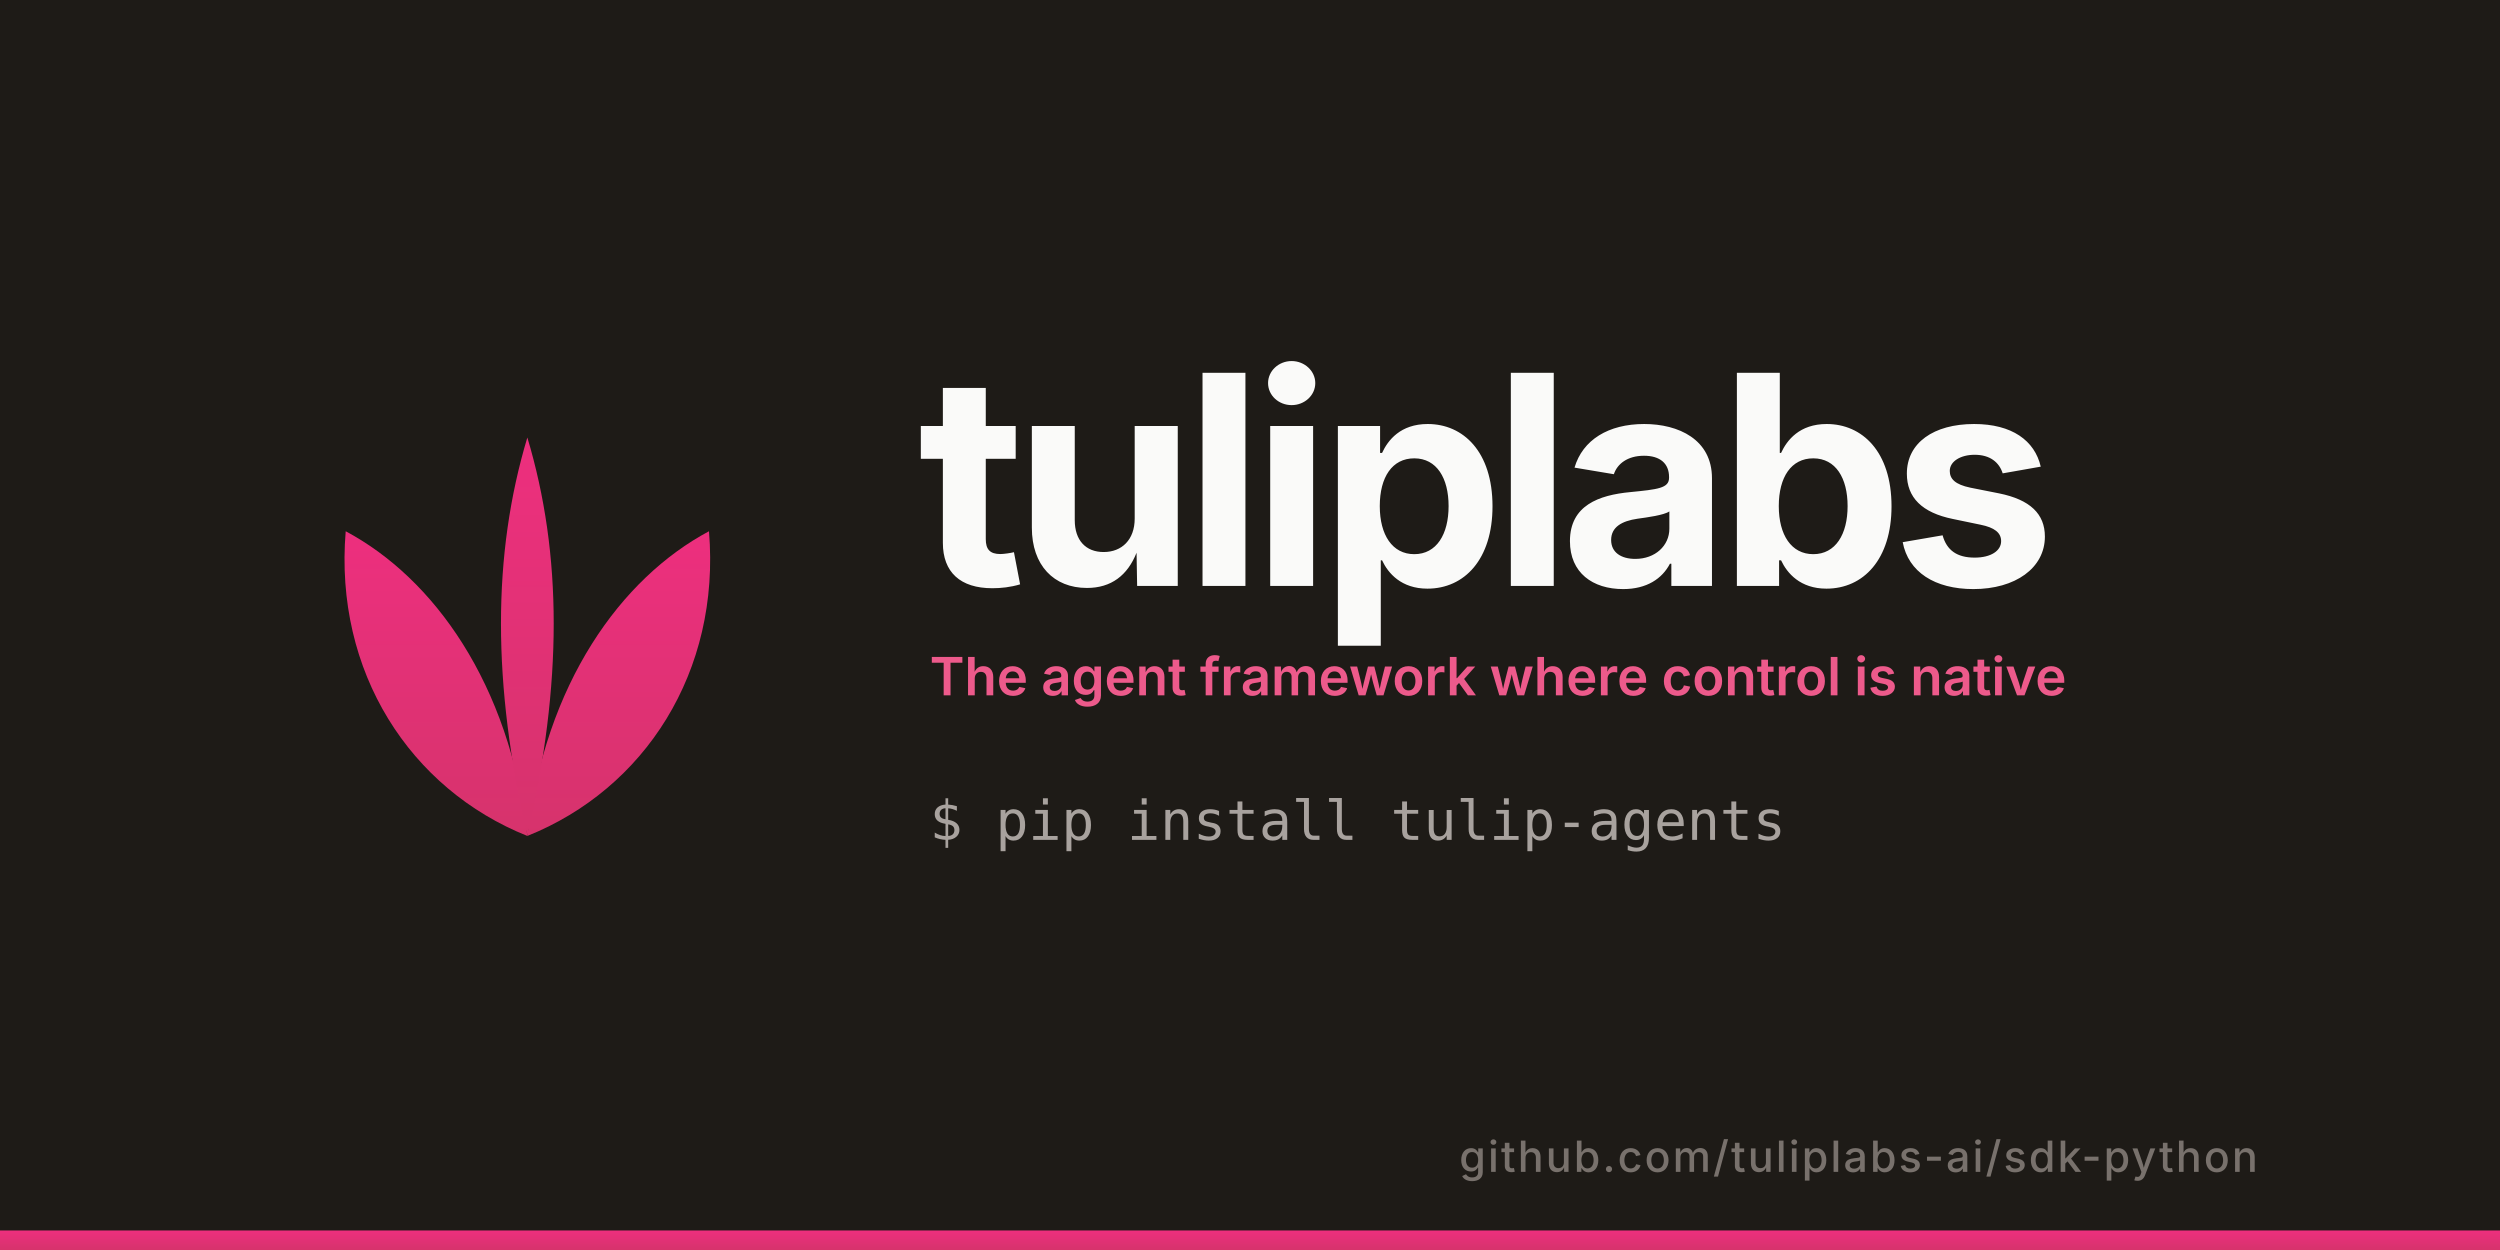
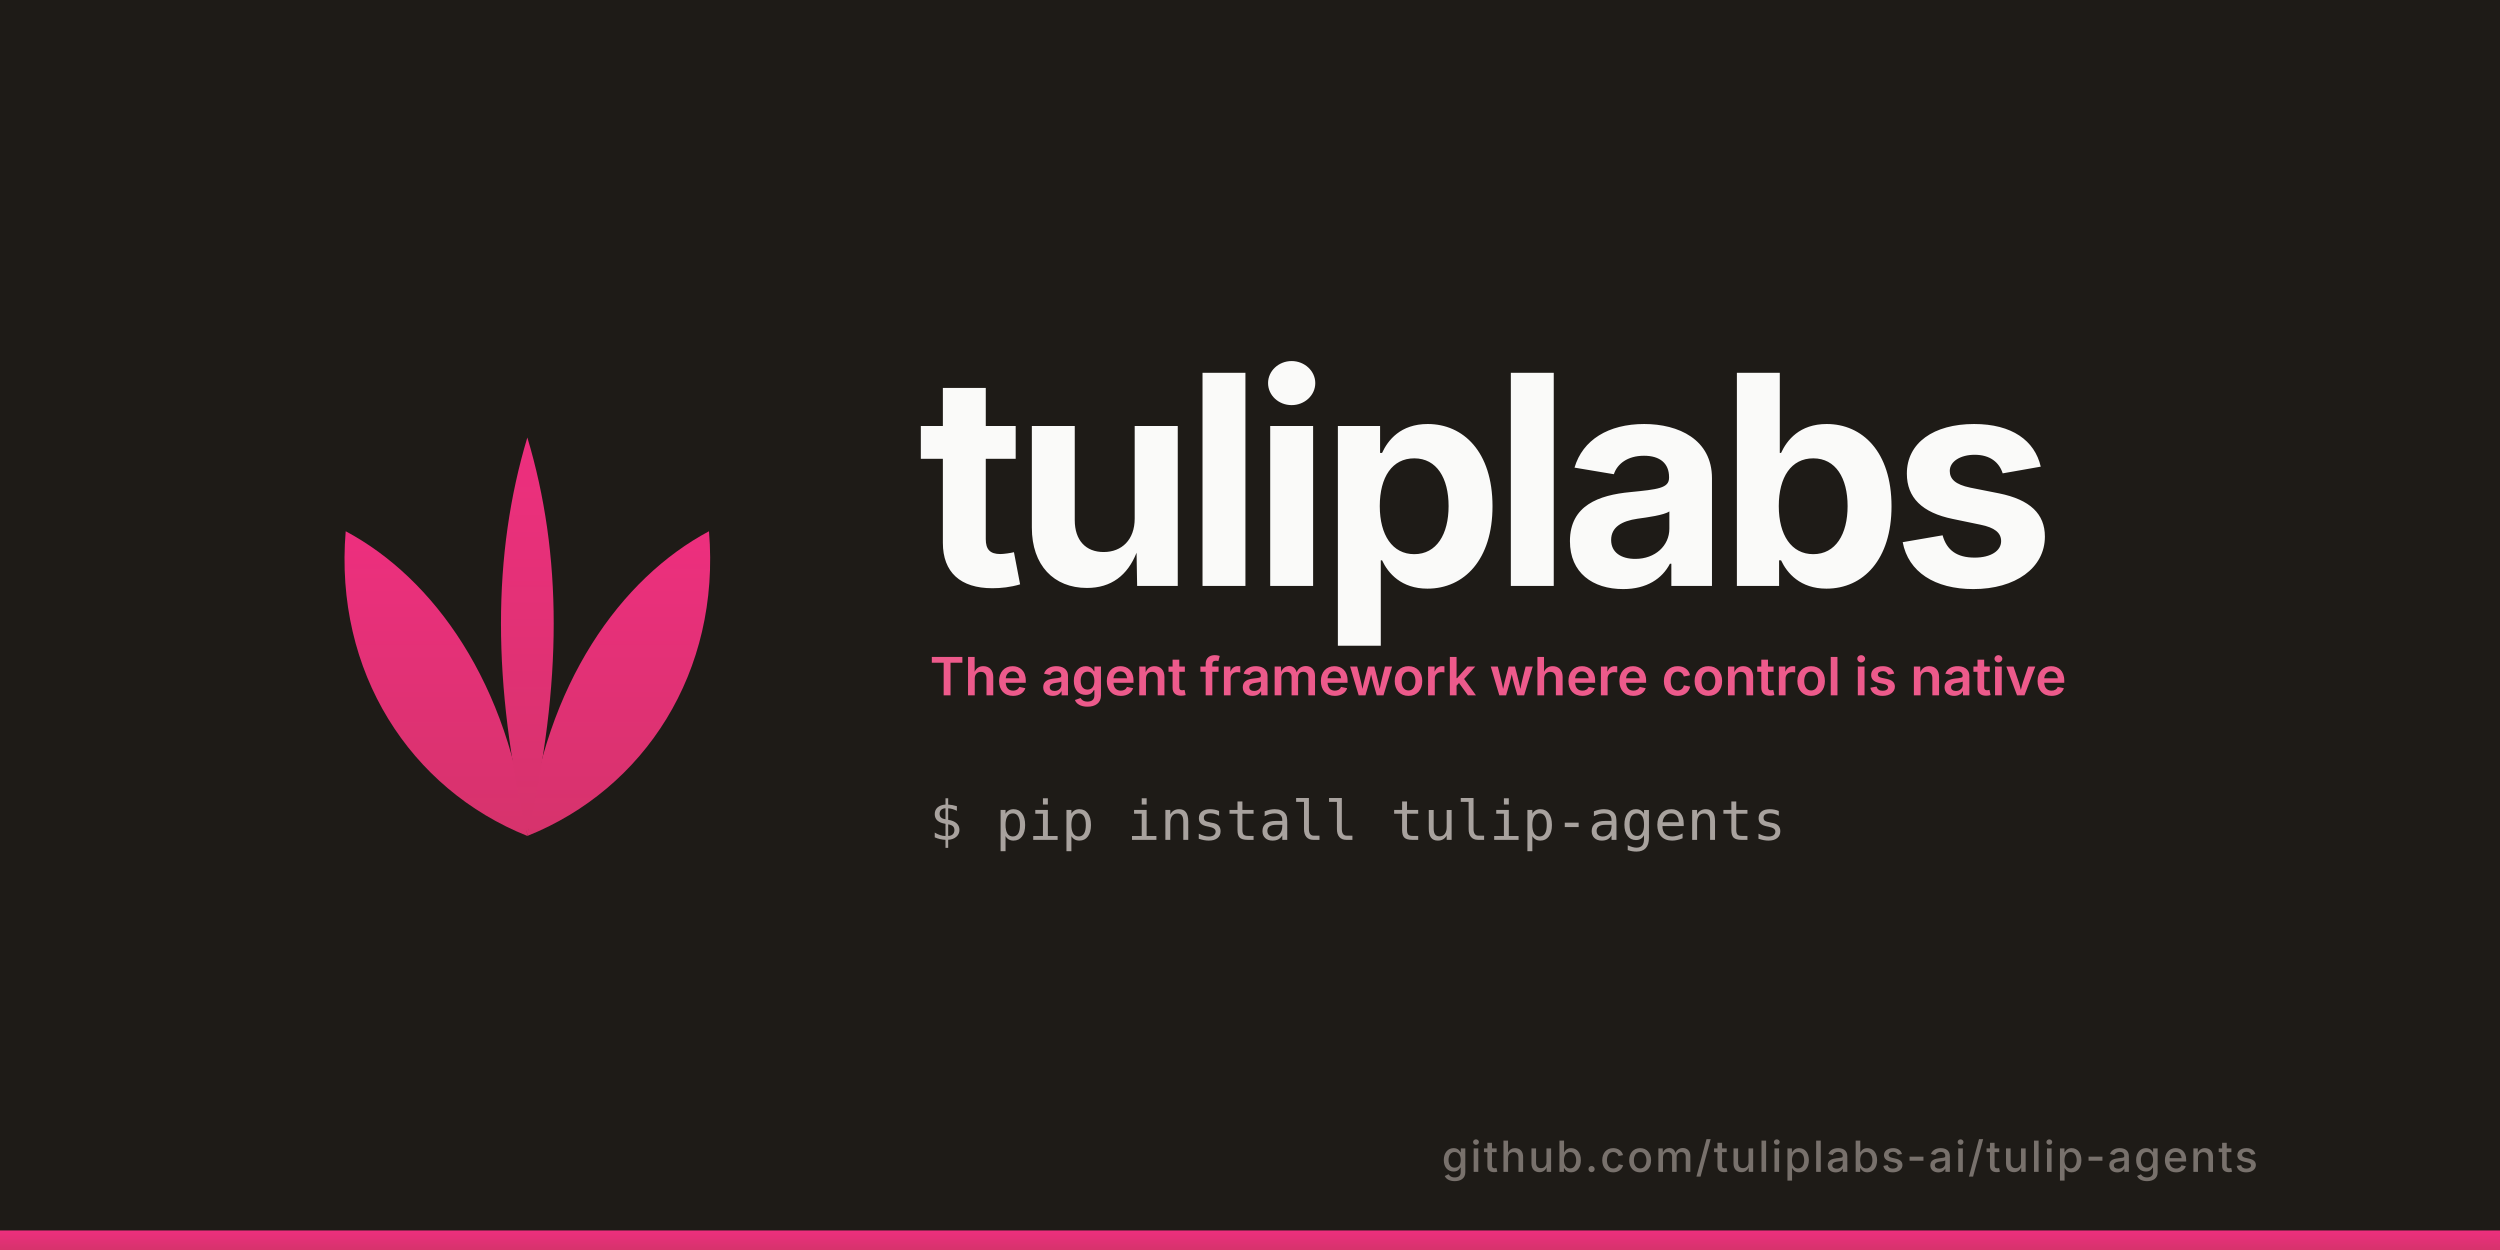
<svg xmlns="http://www.w3.org/2000/svg" viewBox="0 0 1280 640" font-family="-apple-system, BlinkMacSystemFont, 'Segoe UI', Inter, Helvetica, sans-serif">
  <defs>
    <linearGradient id="tulipGrad" x1="0" y1="0" x2="0" y2="1">
      <stop offset="0" stop-color="#ED2F7E" />
      <stop offset="1" stop-color="#D6336C" />
    </linearGradient>
  </defs>
  <rect width="1280" height="640" fill="#1E1B17" />
  <rect x="0" y="630" width="1280" height="10" fill="url(#tulipGrad)" />
  <g transform="translate(120,170) scale(3.0)">
    <path d="M50 86 C 30 78 17 58 19 34 C 34 42 47 60 50 86 Z" fill="url(#tulipGrad)" />
    <path d="M50 86 C 70 78 83 58 81 34 C 66 42 53 60 50 86 Z" fill="url(#tulipGrad)" />
    <path d="M50 86 C 44 60 44 38 50 18 C 56 38 56 60 50 86 Z" fill="url(#tulipGrad)" />
  </g>
  <text x="470" y="300" font-size="150" font-weight="700" fill="#FAFAF9" letter-spacing="-0.04em">tuliplabs</text>
  <text x="476" y="356" font-size="27" font-weight="600" fill="#ED5A8B">The agent framework where control is native</text>
  <text x="476" y="430" font-size="28" font-weight="500" fill="#A8A29E" font-family="'JetBrains Mono', 'Menlo', monospace">$ pip install tulip-agents</text>
-   <text x="1156" y="600" font-size="22" font-weight="500" fill="#78716C" text-anchor="end" letter-spacing="0.05em">github.com/tuliplabs-ai/sdk-python</text>
+   <text x="1156" y="600" font-size="22" font-weight="500" fill="#78716C" text-anchor="end" letter-spacing="0.05em">github.com/tuliplabs-ai/tulip-agents</text>
</svg>
